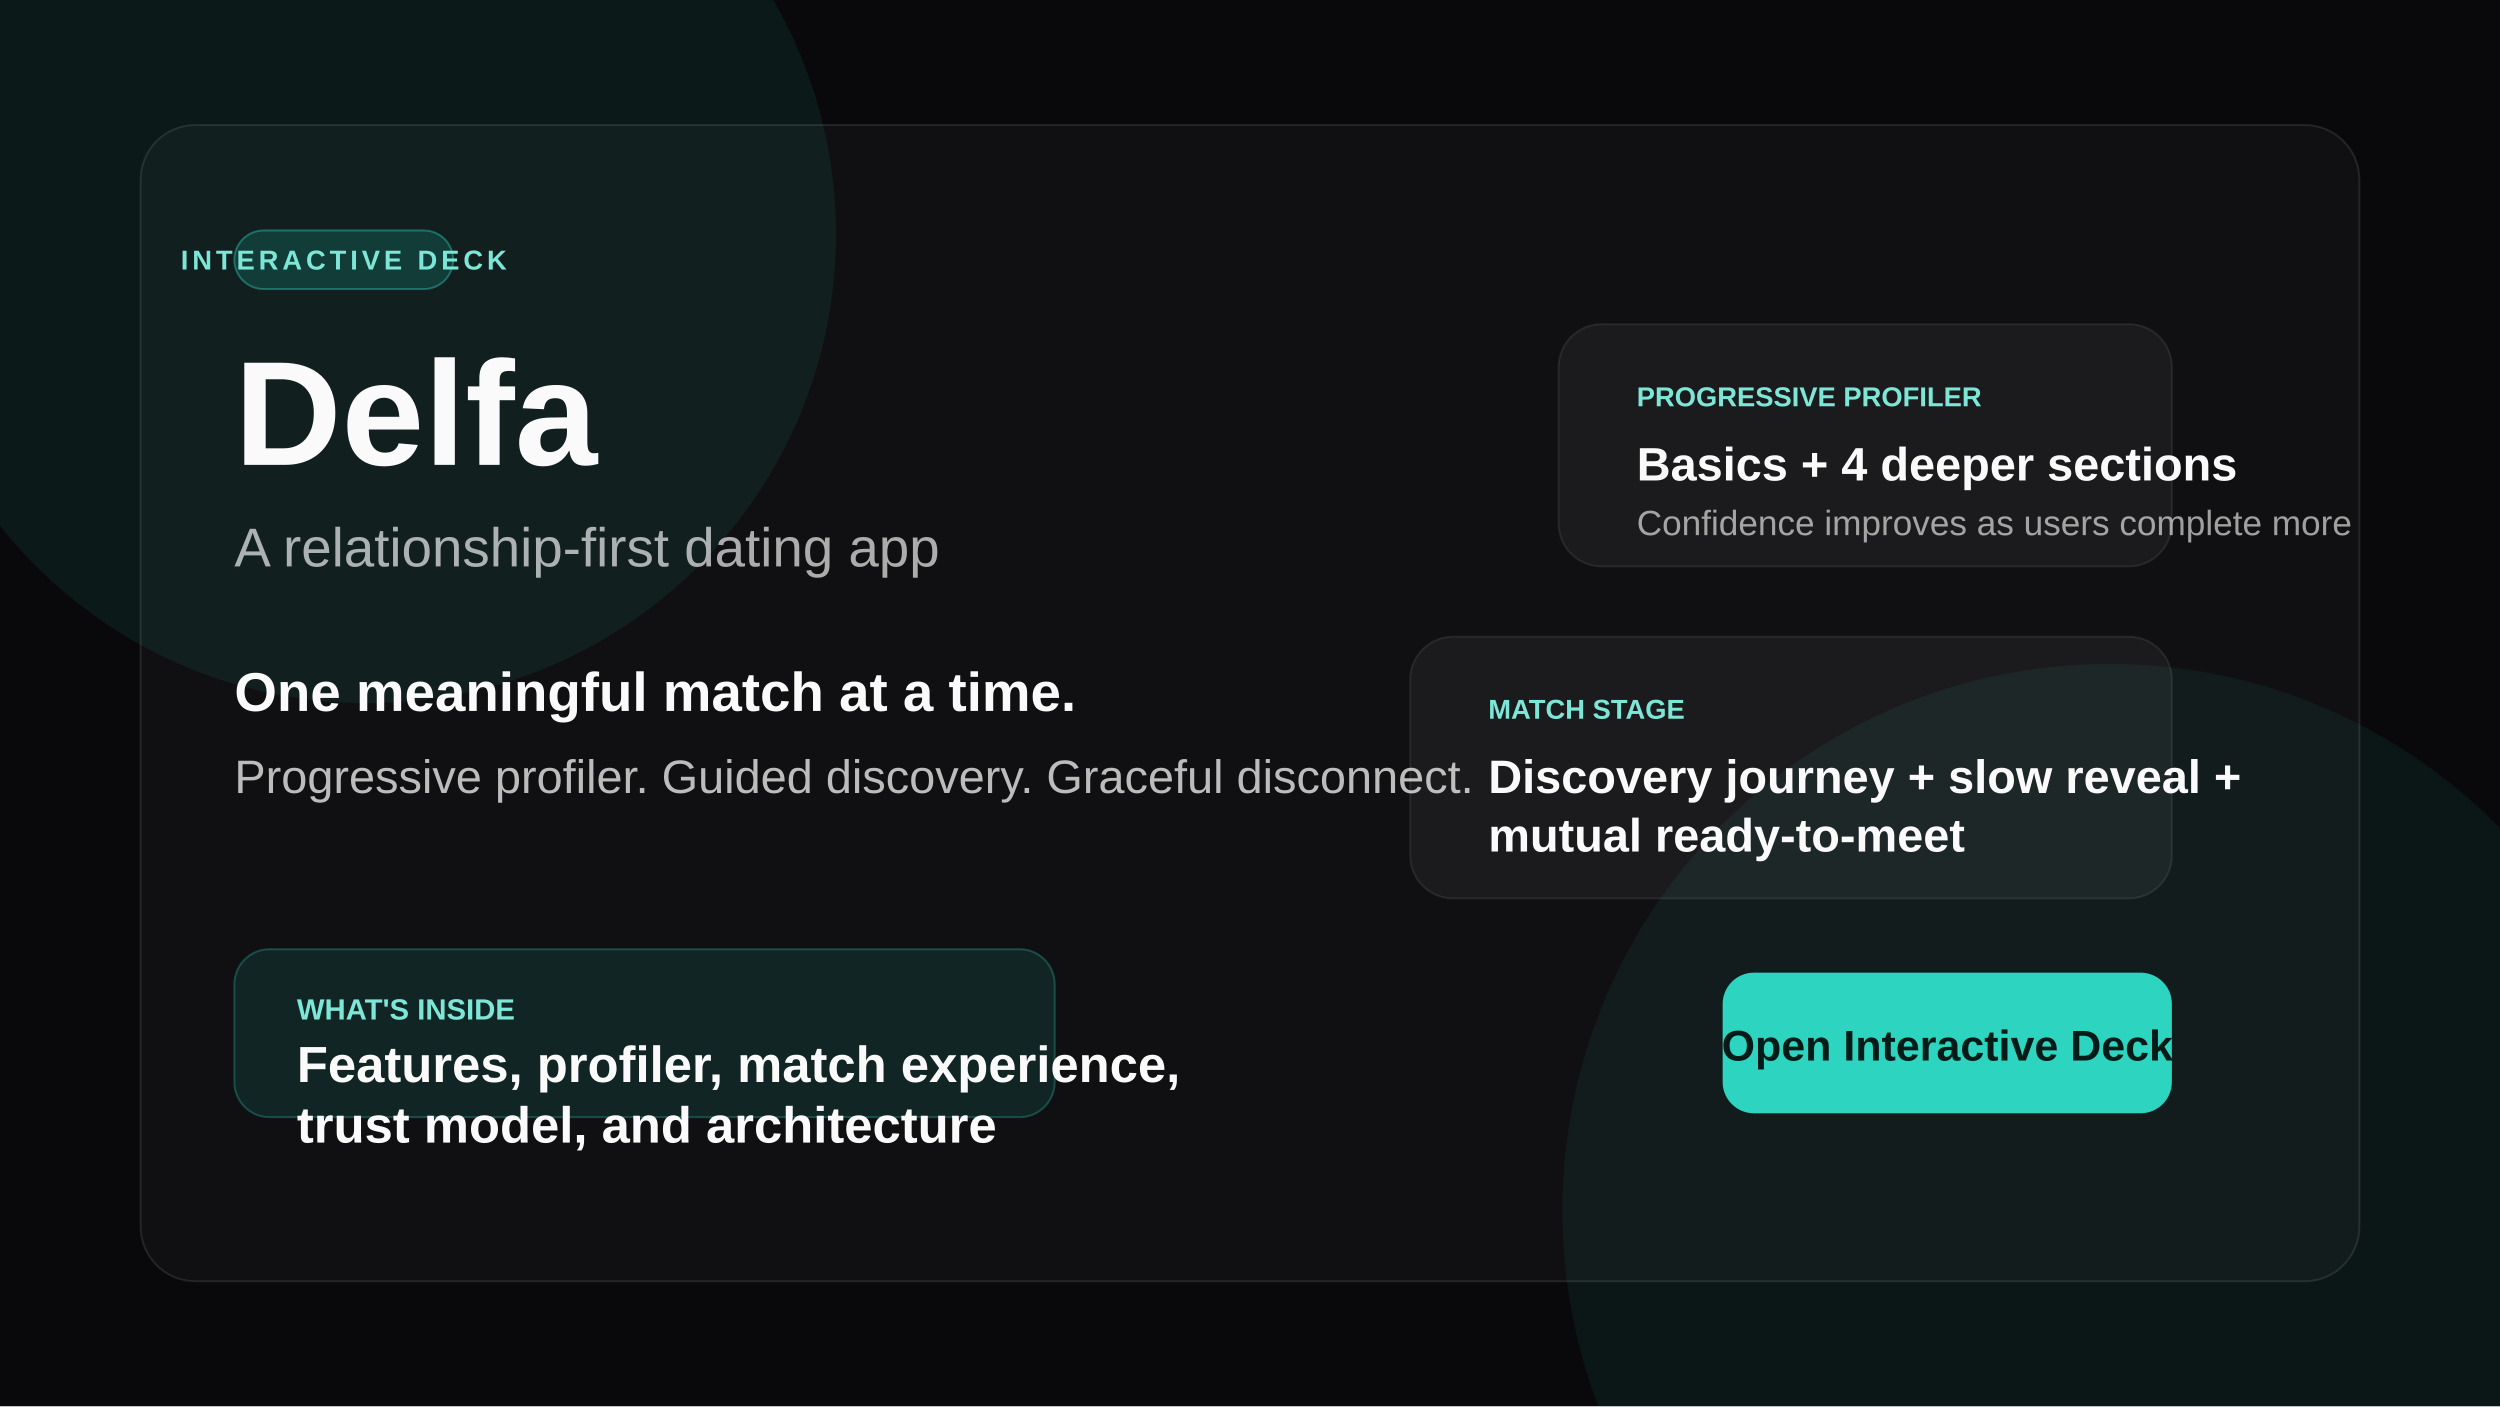
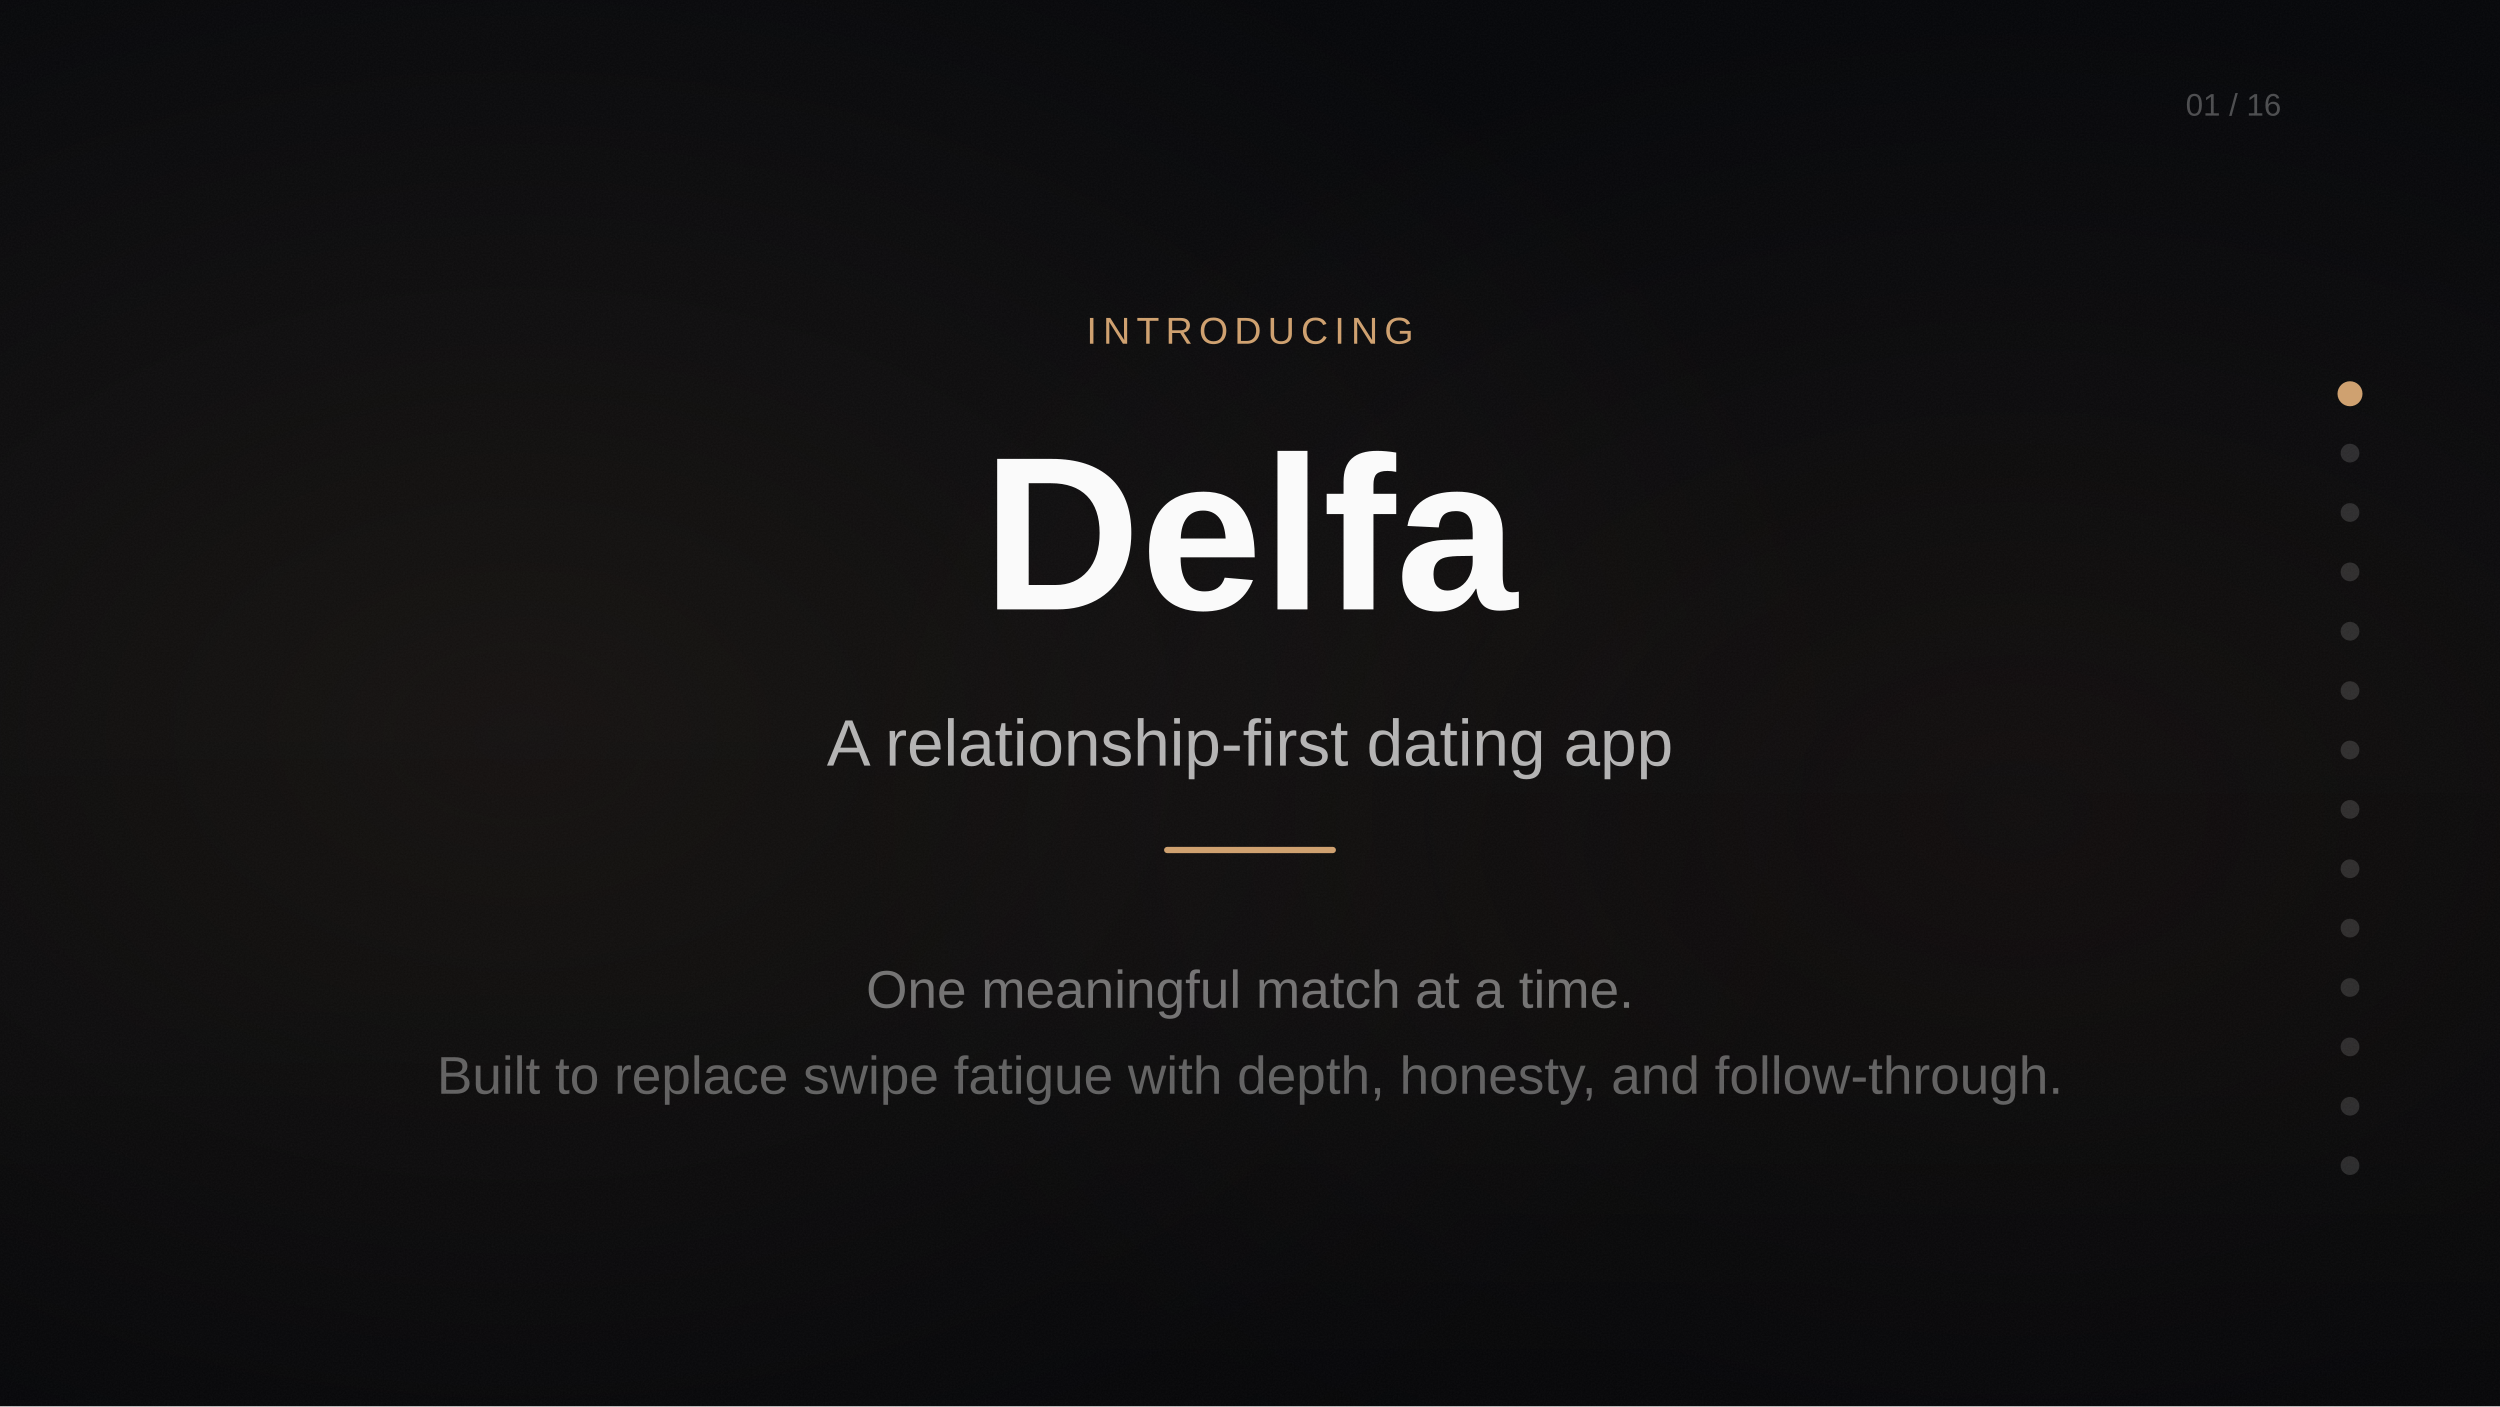
- <svg xmlns="http://www.w3.org/2000/svg" width="1280" height="720" viewBox="0 0 1280 720" fill="none" role="img" aria-labelledby="title desc">
-   <rect width="1280" height="720" fill="#09090B" />
-   <circle cx="188" cy="120" r="240" fill="#2DD4BF" fill-opacity="0.08" />
-   <circle cx="1080" cy="620" r="280" fill="#2DD4BF" fill-opacity="0.07" />
-   <rect x="72" y="64" width="1136" height="592" rx="28" fill="rgba(255,255,255,0.03)" stroke="rgba(255,255,255,0.1)" />
-   <rect x="120" y="118" width="112" height="30" rx="15" fill="#123C37" stroke="#2DD4BF" stroke-opacity="0.4" />
-   <text x="176" y="138" text-anchor="middle" fill="#7DE7D7" font-family="Arial, Helvetica, sans-serif" font-size="14" font-weight="700" letter-spacing="2">INTERACTIVE DECK</text>
-   <text x="120" y="238" fill="#FAFAFA" font-family="Arial, Helvetica, sans-serif" font-size="76" font-weight="800">Delfa</text>
-   <text x="120" y="290" fill="rgba(255,255,255,0.65)" font-family="Arial, Helvetica, sans-serif" font-size="28" font-weight="500">A relationship-first dating app</text>
-   <text x="120" y="364" fill="#FAFAFA" font-family="Arial, Helvetica, sans-serif" font-size="28" font-weight="700">One meaningful match at a time.</text>
-   <text x="120" y="406" fill="rgba(255,255,255,0.72)" font-family="Arial, Helvetica, sans-serif" font-size="24">Progressive profiler. Guided discovery. Graceful disconnect.</text>
-   <rect x="120" y="486" width="420" height="86" rx="18" fill="rgba(45,212,191,0.11)" stroke="rgba(45,212,191,0.28)" />
-   <text x="152" y="522" fill="#7DE7D7" font-family="Arial, Helvetica, sans-serif" font-size="15" font-weight="700">WHAT'S INSIDE</text>
-   <text x="152" y="554" fill="#FAFAFA" font-family="Arial, Helvetica, sans-serif" font-size="26" font-weight="700">Features, profiler, match experience,</text>
-   <text x="152" y="585" fill="#FAFAFA" font-family="Arial, Helvetica, sans-serif" font-size="26" font-weight="700">trust model, and architecture</text>
-   <rect x="798" y="166" width="314" height="124" rx="22" fill="rgba(255,255,255,0.05)" stroke="rgba(255,255,255,0.08)" />
-   <text x="838" y="208" fill="#7DE7D7" font-family="Arial, Helvetica, sans-serif" font-size="14" font-weight="700">PROGRESSIVE PROFILER</text>
-   <text x="838" y="246" fill="#FAFAFA" font-family="Arial, Helvetica, sans-serif" font-size="24" font-weight="700">Basics + 4 deeper sections</text>
-   <text x="838" y="274" fill="rgba(255,255,255,0.6)" font-family="Arial, Helvetica, sans-serif" font-size="18">Confidence improves as users complete more</text>
-   <rect x="722" y="326" width="390" height="134" rx="22" fill="rgba(255,255,255,0.05)" stroke="rgba(255,255,255,0.08)" />
-   <text x="762" y="368" fill="#7DE7D7" font-family="Arial, Helvetica, sans-serif" font-size="14" font-weight="700">MATCH STAGE</text>
-   <text x="762" y="406" fill="#FAFAFA" font-family="Arial, Helvetica, sans-serif" font-size="24" font-weight="700">Discovery journey + slow reveal +</text>
-   <text x="762" y="436" fill="#FAFAFA" font-family="Arial, Helvetica, sans-serif" font-size="24" font-weight="700">mutual ready-to-meet</text>
-   <rect x="882" y="498" width="230" height="72" rx="16" fill="#2DD4BF" />
-   <text x="997" y="543" text-anchor="middle" fill="#041B18" font-family="Arial, Helvetica, sans-serif" font-size="22" font-weight="800">Open Interactive Deck</text>
+ <svg xmlns="http://www.w3.org/2000/svg" width="1600" height="900" viewBox="0 0 1600 900" fill="none" role="img" aria-labelledby="title desc">
+   <defs>
+     <radialGradient id="glowLeft" cx="0" cy="0" r="1" gradientUnits="userSpaceOnUse" gradientTransform="translate(330 470) rotate(90) scale(580 860)">
+       <stop stop-color="#D0A06E" stop-opacity="0.08" />
+       <stop offset="1" stop-color="#D0A06E" stop-opacity="0" />
+     </radialGradient>
+     <radialGradient id="glowRight" cx="0" cy="0" r="1" gradientUnits="userSpaceOnUse" gradientTransform="translate(1290 520) rotate(90) scale(520 760)">
+       <stop stop-color="#8E6341" stop-opacity="0.09" />
+       <stop offset="1" stop-color="#8E6341" stop-opacity="0" />
+     </radialGradient>
+     <filter id="grain" x="0" y="0" width="1600" height="900" filterUnits="userSpaceOnUse" color-interpolation-filters="sRGB">
+       <feTurbulence type="fractalNoise" baseFrequency="0.9" numOctaves="3" stitchTiles="stitch" />
+       <feColorMatrix type="saturate" values="0" />
+       <feComponentTransfer>
+         <feFuncA type="table" tableValues="0 0.05" />
+       </feComponentTransfer>
+     </filter>
+     <linearGradient id="vignette" x1="800" y1="0" x2="800" y2="900" gradientUnits="userSpaceOnUse">
+       <stop stop-color="#000000" stop-opacity="0.04" />
+       <stop offset="0.45" stop-color="#000000" stop-opacity="0" />
+       <stop offset="1" stop-color="#000000" stop-opacity="0.18" />
+     </linearGradient>
+   </defs>
+   <rect width="1600" height="900" fill="#06070A" />
+   <rect width="1600" height="900" fill="url(#glowLeft)" />
+   <rect width="1600" height="900" fill="url(#glowRight)" />
+   <rect width="1600" height="900" fill="url(#vignette)" />
+   <rect width="1600" height="900" filter="url(#grain)" opacity="0.9" />
+   <text x="800" y="220" text-anchor="middle" fill="#CFA170" font-family="Arial, Helvetica, sans-serif" font-size="24" font-weight="500" letter-spacing="4">INTRODUCING</text>
+   <text x="800" y="390" text-anchor="middle" fill="#FAFAFA" font-family="Arial, Helvetica, sans-serif" font-size="140" font-weight="800">Delfa</text>
+   <text x="800" y="490" text-anchor="middle" fill="rgba(255,255,255,0.68)" font-family="Arial, Helvetica, sans-serif" font-size="42" font-weight="400">A relationship-first dating app</text>
+   <rect x="745" y="542" width="110" height="4" rx="2" fill="#CFA170" />
+   <text x="800" y="645" text-anchor="middle" fill="rgba(255,255,255,0.42)" font-family="Arial, Helvetica, sans-serif" font-size="34" font-weight="500">One meaningful match at a time.</text>
+   <text x="800" y="700" text-anchor="middle" fill="rgba(255,255,255,0.35)" font-family="Arial, Helvetica, sans-serif" font-size="34" font-weight="400">Built to replace swipe fatigue with depth, honesty, and follow-through.</text>
+   <text x="1460" y="74" text-anchor="end" fill="rgba(255,255,255,0.28)" font-family="Arial, Helvetica, sans-serif" font-size="20" font-weight="500">01 / 16</text>
+   <circle cx="1504" cy="252" r="8" fill="#CFA170" />
+   <circle cx="1504" cy="290" r="6" fill="rgba(255,255,255,0.14)" />
+   <circle cx="1504" cy="328" r="6" fill="rgba(255,255,255,0.14)" />
+   <circle cx="1504" cy="366" r="6" fill="rgba(255,255,255,0.14)" />
+   <circle cx="1504" cy="404" r="6" fill="rgba(255,255,255,0.14)" />
+   <circle cx="1504" cy="442" r="6" fill="rgba(255,255,255,0.14)" />
+   <circle cx="1504" cy="480" r="6" fill="rgba(255,255,255,0.14)" />
+   <circle cx="1504" cy="518" r="6" fill="rgba(255,255,255,0.14)" />
+   <circle cx="1504" cy="556" r="6" fill="rgba(255,255,255,0.14)" />
+   <circle cx="1504" cy="594" r="6" fill="rgba(255,255,255,0.14)" />
+   <circle cx="1504" cy="632" r="6" fill="rgba(255,255,255,0.14)" />
+   <circle cx="1504" cy="670" r="6" fill="rgba(255,255,255,0.14)" />
+   <circle cx="1504" cy="708" r="6" fill="rgba(255,255,255,0.14)" />
+   <circle cx="1504" cy="746" r="6" fill="rgba(255,255,255,0.14)" />
</svg>
